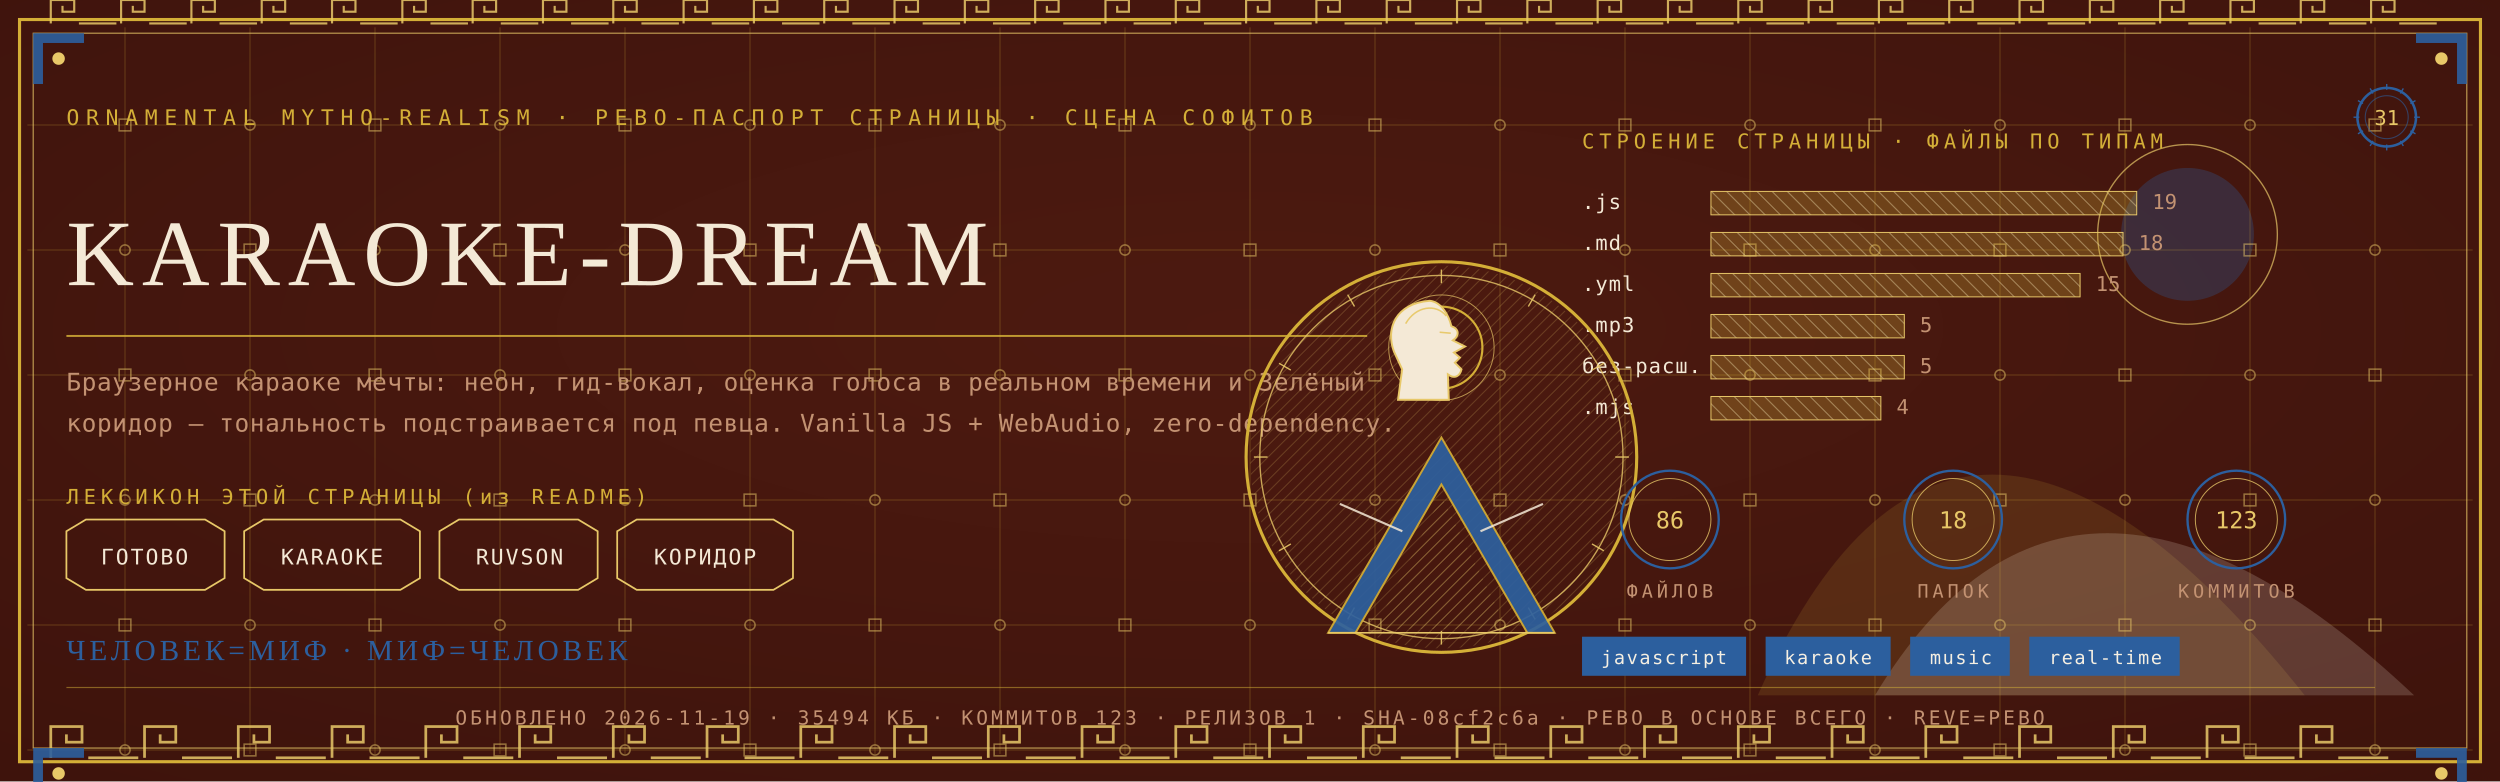
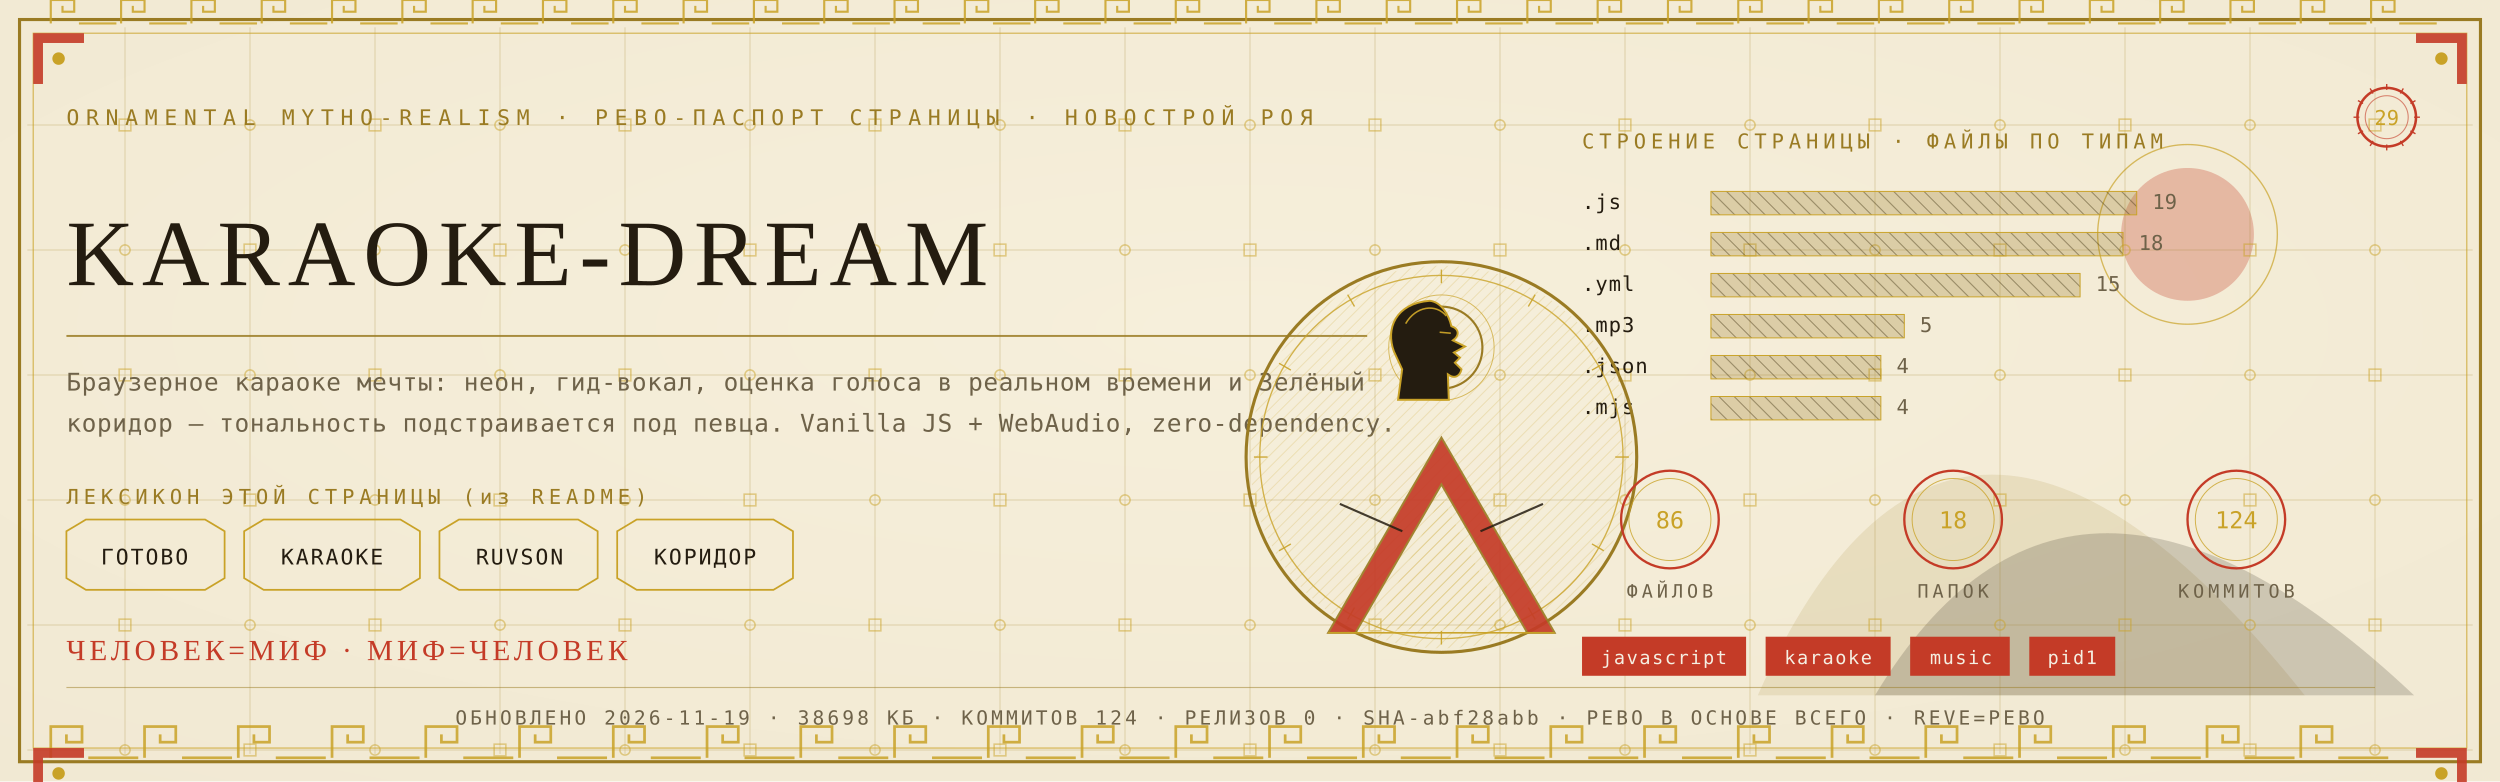
<svg xmlns="http://www.w3.org/2000/svg" viewBox="0 0 1280 400" width="1280" height="400">
  <defs>
-     <radialGradient id="rp31" cx="0.5" cy="0.42" r="1.1">
-       <stop offset="0" stop-color="#4E1A10" />
-       <stop offset="1" stop-color="#38100A" />
+     <radialGradient id="rp29" cx="0.5" cy="0.42" r="1.1">
+       <stop offset="0" stop-color="#F6EFDC" />
+       <stop offset="1" stop-color="#EFE6CF" />
    </radialGradient>
    <pattern id="hatchm" width="4.2" height="4.2" patternUnits="userSpaceOnUse" patternTransform="rotate(45)">
      <rect width="4.2" height="4.2" fill="none" />
-       <line x1="0" y1="0" x2="0" y2="4.2" stroke="#E8C868" stroke-width="0.5" />
+       <line x1="0" y1="0" x2="0" y2="4.2" stroke="#C9A227" stroke-width="0.5" />
    </pattern>
    <pattern id="hatchv" width="5.5" height="5.5" patternUnits="userSpaceOnUse" patternTransform="rotate(-45)">
      <rect width="5.5" height="5.5" fill="none" />
-       <line x1="0" y1="0" x2="0" y2="5.5" stroke="#F4E9D6" stroke-width="0.5" />
+       <line x1="0" y1="0" x2="0" y2="5.5" stroke="#241C10" stroke-width="0.5" />
    </pattern>
  </defs>
-   <rect width="1280" height="400" fill="#38100A" />
-   <rect width="1280" height="400" fill="url(#rp31)" opacity="0.94" />
-   <path d="M 900 356 Q 1000 130 1180 356 Z" fill="#D4AF37" opacity="0.14" />
-   <path d="M 960 356 Q 1060 190 1236 356 Z" fill="#F4E9D6" opacity="0.18" />
-   <circle cx="1120" cy="120" r="34" fill="#2C5F9E" opacity="0.30" />
-   <circle cx="1120" cy="120" r="46" fill="none" stroke="#E8C868" stroke-width="0.7" opacity="0.7" />
-   <g stroke="#D4AF37" stroke-width="0.45" opacity="0.30">
+   <rect width="1280" height="400" fill="#EFE6CF" />
+   <rect width="1280" height="400" fill="url(#rp29)" opacity="0.94" />
+   <path d="M 900 356 Q 1000 130 1180 356 Z" fill="#9A7B23" opacity="0.14" />
+   <path d="M 960 356 Q 1060 190 1236 356 Z" fill="#241C10" opacity="0.18" />
+   <circle cx="1120" cy="120" r="34" fill="#C43B27" opacity="0.30" />
+   <circle cx="1120" cy="120" r="46" fill="none" stroke="#C9A227" stroke-width="0.7" opacity="0.7" />
+   <g stroke="#9A7B23" stroke-width="0.45" opacity="0.30">
    <line x1="64" y1="14" x2="64" y2="386" />
    <line x1="128" y1="14" x2="128" y2="386" />
    <line x1="192" y1="14" x2="192" y2="386" />
    <line x1="256" y1="14" x2="256" y2="386" />
    <line x1="320" y1="14" x2="320" y2="386" />
    <line x1="384" y1="14" x2="384" y2="386" />
    <line x1="448" y1="14" x2="448" y2="386" />
    <line x1="512" y1="14" x2="512" y2="386" />
    <line x1="576" y1="14" x2="576" y2="386" />
    <line x1="640" y1="14" x2="640" y2="386" />
    <line x1="704" y1="14" x2="704" y2="386" />
    <line x1="768" y1="14" x2="768" y2="386" />
    <line x1="832" y1="14" x2="832" y2="386" />
    <line x1="896" y1="14" x2="896" y2="386" />
    <line x1="960" y1="14" x2="960" y2="386" />
    <line x1="1024" y1="14" x2="1024" y2="386" />
    <line x1="1088" y1="14" x2="1088" y2="386" />
    <line x1="1152" y1="14" x2="1152" y2="386" />
    <line x1="1216" y1="14" x2="1216" y2="386" />
    <line x1="14" y1="64" x2="1266" y2="64" />
    <line x1="14" y1="128" x2="1266" y2="128" />
    <line x1="14" y1="192" x2="1266" y2="192" />
    <line x1="14" y1="256" x2="1266" y2="256" />
    <line x1="14" y1="320" x2="1266" y2="320" />
    <line x1="14" y1="384" x2="1266" y2="384" />
  </g>
-   <g fill="none" stroke="#E8C868" stroke-width="0.8" opacity="0.5">
+   <g fill="none" stroke="#C9A227" stroke-width="0.8" opacity="0.5">
    <rect x="61" y="61" width="6" height="6" />
    <circle cx="64" cy="128" r="2.6" />
    <rect x="61" y="189" width="6" height="6" />
    <circle cx="64" cy="256" r="2.6" />
    <rect x="61" y="317" width="6" height="6" />
    <circle cx="64" cy="384" r="2.6" />
    <circle cx="128" cy="64" r="2.6" />
    <rect x="125" y="125" width="6" height="6" />
    <circle cx="128" cy="192" r="2.6" />
    <rect x="125" y="253" width="6" height="6" />
    <circle cx="128" cy="320" r="2.6" />
    <rect x="125" y="381" width="6" height="6" />
    <rect x="189" y="61" width="6" height="6" />
    <circle cx="192" cy="128" r="2.6" />
    <rect x="189" y="189" width="6" height="6" />
    <circle cx="192" cy="256" r="2.6" />
    <rect x="189" y="317" width="6" height="6" />
    <circle cx="192" cy="384" r="2.6" />
    <circle cx="256" cy="64" r="2.6" />
    <rect x="253" y="125" width="6" height="6" />
    <circle cx="256" cy="192" r="2.6" />
    <rect x="253" y="253" width="6" height="6" />
    <circle cx="256" cy="320" r="2.6" />
    <rect x="253" y="381" width="6" height="6" />
    <rect x="317" y="61" width="6" height="6" />
    <circle cx="320" cy="128" r="2.6" />
    <rect x="317" y="189" width="6" height="6" />
    <circle cx="320" cy="256" r="2.6" />
    <rect x="317" y="317" width="6" height="6" />
    <circle cx="320" cy="384" r="2.6" />
    <circle cx="384" cy="64" r="2.6" />
    <rect x="381" y="125" width="6" height="6" />
    <circle cx="384" cy="192" r="2.6" />
    <rect x="381" y="253" width="6" height="6" />
    <circle cx="384" cy="320" r="2.6" />
    <rect x="381" y="381" width="6" height="6" />
    <rect x="445" y="61" width="6" height="6" />
    <circle cx="448" cy="128" r="2.6" />
    <rect x="445" y="189" width="6" height="6" />
    <circle cx="448" cy="256" r="2.6" />
    <rect x="445" y="317" width="6" height="6" />
    <circle cx="448" cy="384" r="2.6" />
    <circle cx="512" cy="64" r="2.6" />
    <rect x="509" y="125" width="6" height="6" />
    <circle cx="512" cy="192" r="2.6" />
    <rect x="509" y="253" width="6" height="6" />
    <circle cx="512" cy="320" r="2.6" />
    <rect x="509" y="381" width="6" height="6" />
    <rect x="573" y="61" width="6" height="6" />
    <circle cx="576" cy="128" r="2.6" />
    <rect x="573" y="189" width="6" height="6" />
    <circle cx="576" cy="256" r="2.6" />
    <rect x="573" y="317" width="6" height="6" />
    <circle cx="576" cy="384" r="2.6" />
    <circle cx="640" cy="64" r="2.6" />
    <rect x="637" y="125" width="6" height="6" />
    <circle cx="640" cy="192" r="2.6" />
    <rect x="637" y="253" width="6" height="6" />
    <circle cx="640" cy="320" r="2.6" />
    <rect x="637" y="381" width="6" height="6" />
    <rect x="701" y="61" width="6" height="6" />
    <circle cx="704" cy="128" r="2.6" />
    <rect x="701" y="189" width="6" height="6" />
    <circle cx="704" cy="256" r="2.6" />
    <rect x="701" y="317" width="6" height="6" />
    <circle cx="704" cy="384" r="2.6" />
    <circle cx="768" cy="64" r="2.6" />
    <rect x="765" y="125" width="6" height="6" />
    <circle cx="768" cy="192" r="2.6" />
    <rect x="765" y="253" width="6" height="6" />
    <circle cx="768" cy="320" r="2.6" />
    <rect x="765" y="381" width="6" height="6" />
    <rect x="829" y="61" width="6" height="6" />
    <circle cx="832" cy="128" r="2.6" />
    <rect x="829" y="189" width="6" height="6" />
    <circle cx="832" cy="256" r="2.6" />
    <rect x="829" y="317" width="6" height="6" />
    <circle cx="832" cy="384" r="2.6" />
    <circle cx="896" cy="64" r="2.6" />
    <rect x="893" y="125" width="6" height="6" />
    <circle cx="896" cy="192" r="2.6" />
    <rect x="893" y="253" width="6" height="6" />
    <circle cx="896" cy="320" r="2.6" />
    <rect x="893" y="381" width="6" height="6" />
    <rect x="957" y="61" width="6" height="6" />
    <circle cx="960" cy="128" r="2.6" />
    <rect x="957" y="189" width="6" height="6" />
    <circle cx="960" cy="256" r="2.6" />
    <rect x="957" y="317" width="6" height="6" />
    <circle cx="960" cy="384" r="2.6" />
    <circle cx="1024" cy="64" r="2.6" />
    <rect x="1021" y="125" width="6" height="6" />
    <circle cx="1024" cy="192" r="2.6" />
    <rect x="1021" y="253" width="6" height="6" />
    <circle cx="1024" cy="320" r="2.6" />
    <rect x="1021" y="381" width="6" height="6" />
    <rect x="1085" y="61" width="6" height="6" />
    <circle cx="1088" cy="128" r="2.6" />
    <rect x="1085" y="189" width="6" height="6" />
    <circle cx="1088" cy="256" r="2.6" />
    <rect x="1085" y="317" width="6" height="6" />
    <circle cx="1088" cy="384" r="2.6" />
    <circle cx="1152" cy="64" r="2.6" />
    <rect x="1149" y="125" width="6" height="6" />
    <circle cx="1152" cy="192" r="2.6" />
    <rect x="1149" y="253" width="6" height="6" />
    <circle cx="1152" cy="320" r="2.6" />
    <rect x="1149" y="381" width="6" height="6" />
    <rect x="1213" y="61" width="6" height="6" />
    <circle cx="1216" cy="128" r="2.6" />
    <rect x="1213" y="189" width="6" height="6" />
    <circle cx="1216" cy="256" r="2.6" />
    <rect x="1213" y="317" width="6" height="6" />
    <circle cx="1216" cy="384" r="2.6" />
  </g>
-   <rect x="10" y="10" width="1260" height="380" fill="none" stroke="#D4AF37" stroke-width="1.6" />
-   <rect x="17" y="17" width="1246" height="366" fill="none" stroke="#E8C868" stroke-width="0.6" opacity="0.75" />
-   <g fill="none" stroke="#E8C868" stroke-width="1.4" opacity="0.85">
+   <rect x="10" y="10" width="1260" height="380" fill="none" stroke="#9A7B23" stroke-width="1.6" />
+   <rect x="17" y="17" width="1246" height="366" fill="none" stroke="#C9A227" stroke-width="0.6" opacity="0.75" />
+   <g fill="none" stroke="#C9A227" stroke-width="1.4" opacity="0.85">
    <path d="M 26 388 L 26 372 L 42 372 L 42 380.0 L 34.0 380.0 L 34.0 376.0" />
    <line x1="45.2" y1="388" x2="70.8" y2="388" />
    <path d="M 74 388 L 74 372 L 90 372 L 90 380.0 L 82.0 380.0 L 82.0 376.0" />
    <line x1="93.2" y1="388" x2="118.8" y2="388" />
    <path d="M 122 388 L 122 372 L 138 372 L 138 380.0 L 130.0 380.0 L 130.0 376.0" />
    <line x1="141.2" y1="388" x2="166.8" y2="388" />
    <path d="M 170 388 L 170 372 L 186 372 L 186 380.0 L 178.0 380.0 L 178.0 376.0" />
    <line x1="189.2" y1="388" x2="214.8" y2="388" />
    <path d="M 218 388 L 218 372 L 234 372 L 234 380.0 L 226.0 380.0 L 226.0 376.0" />
    <line x1="237.2" y1="388" x2="262.8" y2="388" />
    <path d="M 266 388 L 266 372 L 282 372 L 282 380.0 L 274.0 380.0 L 274.0 376.0" />
    <line x1="285.2" y1="388" x2="310.8" y2="388" />
    <path d="M 314 388 L 314 372 L 330 372 L 330 380.0 L 322.0 380.0 L 322.0 376.0" />
    <line x1="333.2" y1="388" x2="358.8" y2="388" />
    <path d="M 362 388 L 362 372 L 378 372 L 378 380.0 L 370.0 380.0 L 370.0 376.0" />
    <line x1="381.2" y1="388" x2="406.8" y2="388" />
    <path d="M 410 388 L 410 372 L 426 372 L 426 380.0 L 418.0 380.0 L 418.0 376.0" />
    <line x1="429.2" y1="388" x2="454.8" y2="388" />
    <path d="M 458 388 L 458 372 L 474 372 L 474 380.0 L 466.0 380.0 L 466.0 376.0" />
    <line x1="477.2" y1="388" x2="502.8" y2="388" />
    <path d="M 506 388 L 506 372 L 522 372 L 522 380.0 L 514.0 380.0 L 514.0 376.0" />
    <line x1="525.2" y1="388" x2="550.8" y2="388" />
    <path d="M 554 388 L 554 372 L 570 372 L 570 380.0 L 562.0 380.0 L 562.0 376.0" />
    <line x1="573.2" y1="388" x2="598.8" y2="388" />
    <path d="M 602 388 L 602 372 L 618 372 L 618 380.0 L 610.0 380.0 L 610.0 376.0" />
    <line x1="621.2" y1="388" x2="646.8" y2="388" />
    <path d="M 650 388 L 650 372 L 666 372 L 666 380.0 L 658.0 380.0 L 658.0 376.0" />
    <line x1="669.2" y1="388" x2="694.8" y2="388" />
    <path d="M 698 388 L 698 372 L 714 372 L 714 380.0 L 706.0 380.0 L 706.0 376.0" />
    <line x1="717.2" y1="388" x2="742.8" y2="388" />
    <path d="M 746 388 L 746 372 L 762 372 L 762 380.0 L 754.0 380.0 L 754.0 376.0" />
    <line x1="765.2" y1="388" x2="790.8" y2="388" />
    <path d="M 794 388 L 794 372 L 810 372 L 810 380.0 L 802.0 380.0 L 802.0 376.0" />
    <line x1="813.2" y1="388" x2="838.8" y2="388" />
    <path d="M 842 388 L 842 372 L 858 372 L 858 380.0 L 850.0 380.0 L 850.0 376.0" />
    <line x1="861.2" y1="388" x2="886.8" y2="388" />
    <path d="M 890 388 L 890 372 L 906 372 L 906 380.0 L 898.0 380.0 L 898.0 376.0" />
    <line x1="909.2" y1="388" x2="934.8" y2="388" />
    <path d="M 938 388 L 938 372 L 954 372 L 954 380.0 L 946.0 380.0 L 946.0 376.0" />
    <line x1="957.2" y1="388" x2="982.8" y2="388" />
    <path d="M 986 388 L 986 372 L 1002 372 L 1002 380.0 L 994.0 380.0 L 994.0 376.0" />
    <line x1="1005.2" y1="388" x2="1030.8" y2="388" />
    <path d="M 1034 388 L 1034 372 L 1050 372 L 1050 380.0 L 1042.0 380.0 L 1042.0 376.0" />
    <line x1="1053.2" y1="388" x2="1078.8" y2="388" />
    <path d="M 1082 388 L 1082 372 L 1098 372 L 1098 380.0 L 1090.0 380.0 L 1090.0 376.0" />
    <line x1="1101.2" y1="388" x2="1126.8" y2="388" />
    <path d="M 1130 388 L 1130 372 L 1146 372 L 1146 380.0 L 1138.0 380.0 L 1138.0 376.0" />
    <line x1="1149.2" y1="388" x2="1174.8" y2="388" />
    <path d="M 1178 388 L 1178 372 L 1194 372 L 1194 380.0 L 1186.0 380.0 L 1186.0 376.0" />
    <line x1="1197.2" y1="388" x2="1222.8" y2="388" />
  </g>
-   <g fill="none" stroke="#E8C868" stroke-width="1.1" opacity="0.85">
+   <g fill="none" stroke="#C9A227" stroke-width="1.1" opacity="0.85">
    <path d="M 26 12 L 26 0 L 38 0 L 38 6.0 L 32.0 6.0 L 32.0 3.0" />
    <line x1="40.4" y1="12" x2="59.6" y2="12" />
    <path d="M 62 12 L 62 0 L 74 0 L 74 6.0 L 68.0 6.0 L 68.0 3.0" />
    <line x1="76.4" y1="12" x2="95.6" y2="12" />
    <path d="M 98 12 L 98 0 L 110 0 L 110 6.0 L 104.0 6.0 L 104.0 3.0" />
    <line x1="112.4" y1="12" x2="131.6" y2="12" />
    <path d="M 134 12 L 134 0 L 146 0 L 146 6.0 L 140.0 6.0 L 140.0 3.0" />
    <line x1="148.4" y1="12" x2="167.6" y2="12" />
    <path d="M 170 12 L 170 0 L 182 0 L 182 6.0 L 176.0 6.0 L 176.0 3.0" />
    <line x1="184.4" y1="12" x2="203.6" y2="12" />
    <path d="M 206 12 L 206 0 L 218 0 L 218 6.0 L 212.0 6.0 L 212.0 3.0" />
    <line x1="220.4" y1="12" x2="239.6" y2="12" />
    <path d="M 242 12 L 242 0 L 254 0 L 254 6.0 L 248.0 6.0 L 248.0 3.0" />
    <line x1="256.4" y1="12" x2="275.6" y2="12" />
    <path d="M 278 12 L 278 0 L 290 0 L 290 6.0 L 284.0 6.0 L 284.0 3.0" />
    <line x1="292.4" y1="12" x2="311.6" y2="12" />
    <path d="M 314 12 L 314 0 L 326 0 L 326 6.0 L 320.0 6.0 L 320.0 3.0" />
    <line x1="328.4" y1="12" x2="347.6" y2="12" />
    <path d="M 350 12 L 350 0 L 362 0 L 362 6.0 L 356.0 6.0 L 356.0 3.0" />
    <line x1="364.4" y1="12" x2="383.6" y2="12" />
    <path d="M 386 12 L 386 0 L 398 0 L 398 6.0 L 392.0 6.0 L 392.0 3.0" />
    <line x1="400.4" y1="12" x2="419.6" y2="12" />
    <path d="M 422 12 L 422 0 L 434 0 L 434 6.0 L 428.0 6.0 L 428.0 3.0" />
    <line x1="436.4" y1="12" x2="455.6" y2="12" />
    <path d="M 458 12 L 458 0 L 470 0 L 470 6.0 L 464.0 6.0 L 464.0 3.0" />
    <line x1="472.4" y1="12" x2="491.6" y2="12" />
    <path d="M 494 12 L 494 0 L 506 0 L 506 6.0 L 500.0 6.0 L 500.0 3.0" />
    <line x1="508.4" y1="12" x2="527.6" y2="12" />
    <path d="M 530 12 L 530 0 L 542 0 L 542 6.0 L 536.0 6.0 L 536.0 3.0" />
    <line x1="544.4" y1="12" x2="563.6" y2="12" />
    <path d="M 566 12 L 566 0 L 578 0 L 578 6.0 L 572.0 6.0 L 572.0 3.0" />
    <line x1="580.4" y1="12" x2="599.6" y2="12" />
    <path d="M 602 12 L 602 0 L 614 0 L 614 6.0 L 608.0 6.0 L 608.0 3.0" />
    <line x1="616.4" y1="12" x2="635.6" y2="12" />
    <path d="M 638 12 L 638 0 L 650 0 L 650 6.0 L 644.0 6.0 L 644.0 3.0" />
    <line x1="652.4" y1="12" x2="671.6" y2="12" />
    <path d="M 674 12 L 674 0 L 686 0 L 686 6.0 L 680.0 6.0 L 680.0 3.0" />
    <line x1="688.4" y1="12" x2="707.6" y2="12" />
    <path d="M 710 12 L 710 0 L 722 0 L 722 6.0 L 716.0 6.0 L 716.0 3.0" />
    <line x1="724.4" y1="12" x2="743.6" y2="12" />
    <path d="M 746 12 L 746 0 L 758 0 L 758 6.0 L 752.0 6.0 L 752.0 3.0" />
    <line x1="760.4" y1="12" x2="779.6" y2="12" />
    <path d="M 782 12 L 782 0 L 794 0 L 794 6.0 L 788.0 6.0 L 788.0 3.0" />
    <line x1="796.4" y1="12" x2="815.6" y2="12" />
    <path d="M 818 12 L 818 0 L 830 0 L 830 6.0 L 824.0 6.0 L 824.0 3.0" />
    <line x1="832.4" y1="12" x2="851.6" y2="12" />
    <path d="M 854 12 L 854 0 L 866 0 L 866 6.0 L 860.0 6.0 L 860.0 3.0" />
    <line x1="868.4" y1="12" x2="887.6" y2="12" />
    <path d="M 890 12 L 890 0 L 902 0 L 902 6.0 L 896.0 6.0 L 896.0 3.0" />
    <line x1="904.4" y1="12" x2="923.6" y2="12" />
    <path d="M 926 12 L 926 0 L 938 0 L 938 6.0 L 932.0 6.0 L 932.0 3.0" />
    <line x1="940.4" y1="12" x2="959.6" y2="12" />
    <path d="M 962 12 L 962 0 L 974 0 L 974 6.0 L 968.0 6.0 L 968.0 3.0" />
    <line x1="976.4" y1="12" x2="995.6" y2="12" />
    <path d="M 998 12 L 998 0 L 1010 0 L 1010 6.0 L 1004.0 6.0 L 1004.0 3.0" />
    <line x1="1012.4" y1="12" x2="1031.6" y2="12" />
    <path d="M 1034 12 L 1034 0 L 1046 0 L 1046 6.0 L 1040.0 6.0 L 1040.0 3.0" />
    <line x1="1048.4" y1="12" x2="1067.6" y2="12" />
    <path d="M 1070 12 L 1070 0 L 1082 0 L 1082 6.0 L 1076.0 6.0 L 1076.0 3.0" />
    <line x1="1084.4" y1="12" x2="1103.6" y2="12" />
    <path d="M 1106 12 L 1106 0 L 1118 0 L 1118 6.0 L 1112.0 6.0 L 1112.0 3.0" />
    <line x1="1120.4" y1="12" x2="1139.6" y2="12" />
    <path d="M 1142 12 L 1142 0 L 1154 0 L 1154 6.0 L 1148.0 6.0 L 1148.0 3.0" />
    <line x1="1156.4" y1="12" x2="1175.6" y2="12" />
    <path d="M 1178 12 L 1178 0 L 1190 0 L 1190 6.0 L 1184.0 6.0 L 1184.0 3.0" />
    <line x1="1192.4" y1="12" x2="1211.6" y2="12" />
    <path d="M 1214 12 L 1214 0 L 1226 0 L 1226 6.0 L 1220.0 6.0 L 1220.0 3.0" />
    <line x1="1228.4" y1="12" x2="1247.6" y2="12" />
  </g>
  <g transform="translate(17,17) scale(1,1)">
-     <path d="M 0 0 L 26 0 L 26 5 L 5 5 L 5 26 L 0 26 Z" fill="#2C5F9E" opacity="0.9" />
-     <circle cx="13" cy="13" r="3.2" fill="#E8C868" />
+     <path d="M 0 0 L 26 0 L 26 5 L 5 5 L 5 26 L 0 26 Z" fill="#C43B27" opacity="0.9" />
+     <circle cx="13" cy="13" r="3.2" fill="#C9A227" />
  </g>
  <g transform="translate(1263,17) scale(-1,1)">
-     <path d="M 0 0 L 26 0 L 26 5 L 5 5 L 5 26 L 0 26 Z" fill="#2C5F9E" opacity="0.9" />
-     <circle cx="13" cy="13" r="3.2" fill="#E8C868" />
+     <path d="M 0 0 L 26 0 L 26 5 L 5 5 L 5 26 L 0 26 Z" fill="#C43B27" opacity="0.9" />
+     <circle cx="13" cy="13" r="3.2" fill="#C9A227" />
  </g>
  <g transform="translate(17,383) scale(1,1)">
-     <path d="M 0 0 L 26 0 L 26 5 L 5 5 L 5 26 L 0 26 Z" fill="#2C5F9E" opacity="0.9" />
-     <circle cx="13" cy="13" r="3.2" fill="#E8C868" />
+     <path d="M 0 0 L 26 0 L 26 5 L 5 5 L 5 26 L 0 26 Z" fill="#C43B27" opacity="0.9" />
+     <circle cx="13" cy="13" r="3.2" fill="#C9A227" />
  </g>
  <g transform="translate(1263,383) scale(-1,1)">
-     <path d="M 0 0 L 26 0 L 26 5 L 5 5 L 5 26 L 0 26 Z" fill="#2C5F9E" opacity="0.9" />
-     <circle cx="13" cy="13" r="3.2" fill="#E8C868" />
-   </g>
-   <text x="34" y="64" font-family="'Cascadia Mono', ui-monospace, Consolas, monospace" font-size="11" fill="#D4AF37" letter-spacing="3.4">ORNAMENTAL MYTHO-REALISM · РЕВО-ПАСПОРТ СТРАНИЦЫ · СЦЕНА СОФИТОВ</text>
+     <path d="M 0 0 L 26 0 L 26 5 L 5 5 L 5 26 L 0 26 Z" fill="#C43B27" opacity="0.9" />
+     <circle cx="13" cy="13" r="3.2" fill="#C9A227" />
+   </g>
+   <text x="34" y="64" font-family="'Cascadia Mono', ui-monospace, Consolas, monospace" font-size="11" fill="#9A7B23" letter-spacing="3.4">ORNAMENTAL MYTHO-REALISM · РЕВО-ПАСПОРТ СТРАНИЦЫ · НОВОСТРОЙ РОЯ</text>
  <g transform="translate(1222,60)">
-     <circle r="15" fill="none" stroke="#2C5F9E" stroke-width="1.3" />
-     <circle r="11" fill="none" stroke="#2C5F9E" stroke-width="0.55" opacity="0.6" />
-     <text y="4" text-anchor="middle" font-family="'Cascadia Mono', ui-monospace, Consolas, monospace" font-size="10.5" fill="#E8C868">31</text>
-     <g stroke="#2C5F9E" stroke-width="0.7">
+     <circle r="15" fill="none" stroke="#C43B27" stroke-width="1.3" />
+     <circle r="11" fill="none" stroke="#C43B27" stroke-width="0.55" opacity="0.6" />
+     <text y="4" text-anchor="middle" font-family="'Cascadia Mono', ui-monospace, Consolas, monospace" font-size="10.5" fill="#C9A227">29</text>
+     <g stroke="#C43B27" stroke-width="0.7">
      <line x1="0" y1="-17" x2="0" y2="-14" transform="rotate(0)" />
      <line x1="0" y1="-17" x2="0" y2="-14" transform="rotate(30)" />
      <line x1="0" y1="-17" x2="0" y2="-14" transform="rotate(60)" />
      <line x1="0" y1="-17" x2="0" y2="-14" transform="rotate(90)" />
      <line x1="0" y1="-17" x2="0" y2="-14" transform="rotate(120)" />
      <line x1="0" y1="-17" x2="0" y2="-14" transform="rotate(150)" />
      <line x1="0" y1="-17" x2="0" y2="-14" transform="rotate(180)" />
      <line x1="0" y1="-17" x2="0" y2="-14" transform="rotate(210)" />
      <line x1="0" y1="-17" x2="0" y2="-14" transform="rotate(240)" />
      <line x1="0" y1="-17" x2="0" y2="-14" transform="rotate(270)" />
      <line x1="0" y1="-17" x2="0" y2="-14" transform="rotate(300)" />
      <line x1="0" y1="-17" x2="0" y2="-14" transform="rotate(330)" />
    </g>
  </g>
-   <text x="34" y="146" font-family="Georgia, 'Times New Roman', serif" font-size="48.0" fill="#F4E9D6" letter-spacing="4">KARAOKE-DREAM</text>
-   <line x1="34" y1="172" x2="700" y2="172" stroke="#D4AF37" stroke-width="1" opacity="0.85" />
-   <text x="34" y="200" font-family="'Cascadia Mono', ui-monospace, Consolas, monospace" font-size="12.5" fill="#C39272" letter-spacing="0.3">Браузерное караоке мечты: неон, гид-вокал, оценка голоса в реальном времени и Зелёный</text>
-   <text x="34" y="221" font-family="'Cascadia Mono', ui-monospace, Consolas, monospace" font-size="12.5" fill="#C39272" letter-spacing="0.3">коридор — тональность подстраивается под певца. Vanilla JS + WebAudio, zero-dependency.</text>
-   <text x="34" y="258" font-family="'Cascadia Mono', ui-monospace, Consolas, monospace" font-size="10.5" fill="#D4AF37" letter-spacing="2.5">ЛЕКСИКОН ЭТОЙ СТРАНИЦЫ (из README)</text>
-   <path d="M 34 272 L 44 266 L 105 266 L 115 272 L 115 296 L 105 302 L 44 302 L 34 296 Z" fill="none" stroke="#E8C868" stroke-width="0.9" />
-   <text x="74" y="289" text-anchor="middle" font-family="'Cascadia Mono', ui-monospace, Consolas, monospace" font-size="11" fill="#F4E9D6" letter-spacing="1">ГОТОВО</text>
-   <path d="M 125 272 L 135 266 L 205 266 L 215 272 L 215 296 L 205 302 L 135 302 L 125 296 Z" fill="none" stroke="#E8C868" stroke-width="0.9" />
-   <text x="170" y="289" text-anchor="middle" font-family="'Cascadia Mono', ui-monospace, Consolas, monospace" font-size="11" fill="#F4E9D6" letter-spacing="1">KARAOKE</text>
-   <path d="M 225 272 L 235 266 L 296 266 L 306 272 L 306 296 L 296 302 L 235 302 L 225 296 Z" fill="none" stroke="#E8C868" stroke-width="0.9" />
-   <text x="266" y="289" text-anchor="middle" font-family="'Cascadia Mono', ui-monospace, Consolas, monospace" font-size="11" fill="#F4E9D6" letter-spacing="1">RUVSON</text>
-   <path d="M 316 272 L 326 266 L 396 266 L 406 272 L 406 296 L 396 302 L 326 302 L 316 296 Z" fill="none" stroke="#E8C868" stroke-width="0.9" />
-   <text x="361" y="289" text-anchor="middle" font-family="'Cascadia Mono', ui-monospace, Consolas, monospace" font-size="11" fill="#F4E9D6" letter-spacing="1">КОРИДОР</text>
-   <text x="810" y="76" font-family="'Cascadia Mono', ui-monospace, Consolas, monospace" font-size="10.5" fill="#D4AF37" letter-spacing="2.5">СТРОЕНИЕ СТРАНИЦЫ · ФАЙЛЫ ПО ТИПАМ</text>
-   <text x="810" y="107" font-family="'Cascadia Mono', ui-monospace, Consolas, monospace" font-size="10.5" fill="#F4E9D6" letter-spacing="0.5">.js</text>
+   <text x="34" y="146" font-family="Georgia, 'Times New Roman', serif" font-size="48.0" fill="#241C10" letter-spacing="4">KARAOKE-DREAM</text>
+   <line x1="34" y1="172" x2="700" y2="172" stroke="#9A7B23" stroke-width="1" opacity="0.85" />
+   <text x="34" y="200" font-family="'Cascadia Mono', ui-monospace, Consolas, monospace" font-size="12.5" fill="#6E6249" letter-spacing="0.3">Браузерное караоке мечты: неон, гид-вокал, оценка голоса в реальном времени и Зелёный</text>
+   <text x="34" y="221" font-family="'Cascadia Mono', ui-monospace, Consolas, monospace" font-size="12.5" fill="#6E6249" letter-spacing="0.3">коридор — тональность подстраивается под певца. Vanilla JS + WebAudio, zero-dependency.</text>
+   <text x="34" y="258" font-family="'Cascadia Mono', ui-monospace, Consolas, monospace" font-size="10.5" fill="#9A7B23" letter-spacing="2.5">ЛЕКСИКОН ЭТОЙ СТРАНИЦЫ (из README)</text>
+   <path d="M 34 272 L 44 266 L 105 266 L 115 272 L 115 296 L 105 302 L 44 302 L 34 296 Z" fill="none" stroke="#C9A227" stroke-width="0.9" />
+   <text x="74" y="289" text-anchor="middle" font-family="'Cascadia Mono', ui-monospace, Consolas, monospace" font-size="11" fill="#241C10" letter-spacing="1">ГОТОВО</text>
+   <path d="M 125 272 L 135 266 L 205 266 L 215 272 L 215 296 L 205 302 L 135 302 L 125 296 Z" fill="none" stroke="#C9A227" stroke-width="0.9" />
+   <text x="170" y="289" text-anchor="middle" font-family="'Cascadia Mono', ui-monospace, Consolas, monospace" font-size="11" fill="#241C10" letter-spacing="1">KARAOKE</text>
+   <path d="M 225 272 L 235 266 L 296 266 L 306 272 L 306 296 L 296 302 L 235 302 L 225 296 Z" fill="none" stroke="#C9A227" stroke-width="0.9" />
+   <text x="266" y="289" text-anchor="middle" font-family="'Cascadia Mono', ui-monospace, Consolas, monospace" font-size="11" fill="#241C10" letter-spacing="1">RUVSON</text>
+   <path d="M 316 272 L 326 266 L 396 266 L 406 272 L 406 296 L 396 302 L 326 302 L 316 296 Z" fill="none" stroke="#C9A227" stroke-width="0.9" />
+   <text x="361" y="289" text-anchor="middle" font-family="'Cascadia Mono', ui-monospace, Consolas, monospace" font-size="11" fill="#241C10" letter-spacing="1">КОРИДОР</text>
+   <text x="810" y="76" font-family="'Cascadia Mono', ui-monospace, Consolas, monospace" font-size="10.5" fill="#9A7B23" letter-spacing="2.5">СТРОЕНИЕ СТРАНИЦЫ · ФАЙЛЫ ПО ТИПАМ</text>
+   <text x="810" y="107" font-family="'Cascadia Mono', ui-monospace, Consolas, monospace" font-size="10.5" fill="#241C10" letter-spacing="0.5">.js</text>
  <rect x="876" y="98" width="218" height="12" fill="url(#hatchv)" opacity="0.9" />
-   <rect x="876" y="98" width="218" height="12" fill="#D4AF37" opacity="0.28" />
-   <rect x="876" y="98" width="218" height="12" fill="none" stroke="#E8C868" stroke-width="0.5" />
-   <text x="1102" y="107" font-family="'Cascadia Mono', ui-monospace, Consolas, monospace" font-size="10.5" fill="#C39272">19</text>
-   <text x="810" y="128" font-family="'Cascadia Mono', ui-monospace, Consolas, monospace" font-size="10.5" fill="#F4E9D6" letter-spacing="0.5">.md</text>
+   <rect x="876" y="98" width="218" height="12" fill="#9A7B23" opacity="0.28" />
+   <rect x="876" y="98" width="218" height="12" fill="none" stroke="#C9A227" stroke-width="0.5" />
+   <text x="1102" y="107" font-family="'Cascadia Mono', ui-monospace, Consolas, monospace" font-size="10.5" fill="#6E6249">19</text>
+   <text x="810" y="128" font-family="'Cascadia Mono', ui-monospace, Consolas, monospace" font-size="10.5" fill="#241C10" letter-spacing="0.5">.md</text>
  <rect x="876" y="119" width="211" height="12" fill="url(#hatchv)" opacity="0.9" />
-   <rect x="876" y="119" width="211" height="12" fill="#D4AF37" opacity="0.28" />
-   <rect x="876" y="119" width="211" height="12" fill="none" stroke="#E8C868" stroke-width="0.5" />
-   <text x="1095" y="128" font-family="'Cascadia Mono', ui-monospace, Consolas, monospace" font-size="10.5" fill="#C39272">18</text>
-   <text x="810" y="149" font-family="'Cascadia Mono', ui-monospace, Consolas, monospace" font-size="10.5" fill="#F4E9D6" letter-spacing="0.5">.yml</text>
+   <rect x="876" y="119" width="211" height="12" fill="#9A7B23" opacity="0.28" />
+   <rect x="876" y="119" width="211" height="12" fill="none" stroke="#C9A227" stroke-width="0.5" />
+   <text x="1095" y="128" font-family="'Cascadia Mono', ui-monospace, Consolas, monospace" font-size="10.5" fill="#6E6249">18</text>
+   <text x="810" y="149" font-family="'Cascadia Mono', ui-monospace, Consolas, monospace" font-size="10.5" fill="#241C10" letter-spacing="0.5">.yml</text>
  <rect x="876" y="140" width="189" height="12" fill="url(#hatchv)" opacity="0.9" />
-   <rect x="876" y="140" width="189" height="12" fill="#D4AF37" opacity="0.28" />
-   <rect x="876" y="140" width="189" height="12" fill="none" stroke="#E8C868" stroke-width="0.5" />
-   <text x="1073" y="149" font-family="'Cascadia Mono', ui-monospace, Consolas, monospace" font-size="10.5" fill="#C39272">15</text>
-   <text x="810" y="170" font-family="'Cascadia Mono', ui-monospace, Consolas, monospace" font-size="10.5" fill="#F4E9D6" letter-spacing="0.5">.mp3</text>
+   <rect x="876" y="140" width="189" height="12" fill="#9A7B23" opacity="0.28" />
+   <rect x="876" y="140" width="189" height="12" fill="none" stroke="#C9A227" stroke-width="0.5" />
+   <text x="1073" y="149" font-family="'Cascadia Mono', ui-monospace, Consolas, monospace" font-size="10.5" fill="#6E6249">15</text>
+   <text x="810" y="170" font-family="'Cascadia Mono', ui-monospace, Consolas, monospace" font-size="10.5" fill="#241C10" letter-spacing="0.5">.mp3</text>
  <rect x="876" y="161" width="99" height="12" fill="url(#hatchv)" opacity="0.9" />
-   <rect x="876" y="161" width="99" height="12" fill="#D4AF37" opacity="0.28" />
-   <rect x="876" y="161" width="99" height="12" fill="none" stroke="#E8C868" stroke-width="0.5" />
-   <text x="983" y="170" font-family="'Cascadia Mono', ui-monospace, Consolas, monospace" font-size="10.5" fill="#C39272">5</text>
-   <text x="810" y="191" font-family="'Cascadia Mono', ui-monospace, Consolas, monospace" font-size="10.5" fill="#F4E9D6" letter-spacing="0.5">без-расш.</text>
-   <rect x="876" y="182" width="99" height="12" fill="url(#hatchv)" opacity="0.9" />
-   <rect x="876" y="182" width="99" height="12" fill="#D4AF37" opacity="0.28" />
-   <rect x="876" y="182" width="99" height="12" fill="none" stroke="#E8C868" stroke-width="0.5" />
-   <text x="983" y="191" font-family="'Cascadia Mono', ui-monospace, Consolas, monospace" font-size="10.5" fill="#C39272">5</text>
-   <text x="810" y="212" font-family="'Cascadia Mono', ui-monospace, Consolas, monospace" font-size="10.5" fill="#F4E9D6" letter-spacing="0.5">.mjs</text>
+   <rect x="876" y="161" width="99" height="12" fill="#9A7B23" opacity="0.28" />
+   <rect x="876" y="161" width="99" height="12" fill="none" stroke="#C9A227" stroke-width="0.5" />
+   <text x="983" y="170" font-family="'Cascadia Mono', ui-monospace, Consolas, monospace" font-size="10.5" fill="#6E6249">5</text>
+   <text x="810" y="191" font-family="'Cascadia Mono', ui-monospace, Consolas, monospace" font-size="10.5" fill="#241C10" letter-spacing="0.5">.json</text>
+   <rect x="876" y="182" width="87" height="12" fill="url(#hatchv)" opacity="0.9" />
+   <rect x="876" y="182" width="87" height="12" fill="#9A7B23" opacity="0.28" />
+   <rect x="876" y="182" width="87" height="12" fill="none" stroke="#C9A227" stroke-width="0.5" />
+   <text x="971" y="191" font-family="'Cascadia Mono', ui-monospace, Consolas, monospace" font-size="10.5" fill="#6E6249">4</text>
+   <text x="810" y="212" font-family="'Cascadia Mono', ui-monospace, Consolas, monospace" font-size="10.5" fill="#241C10" letter-spacing="0.5">.mjs</text>
  <rect x="876" y="203" width="87" height="12" fill="url(#hatchv)" opacity="0.9" />
-   <rect x="876" y="203" width="87" height="12" fill="#D4AF37" opacity="0.28" />
-   <rect x="876" y="203" width="87" height="12" fill="none" stroke="#E8C868" stroke-width="0.5" />
-   <text x="971" y="212" font-family="'Cascadia Mono', ui-monospace, Consolas, monospace" font-size="10.5" fill="#C39272">4</text>
+   <rect x="876" y="203" width="87" height="12" fill="#9A7B23" opacity="0.28" />
+   <rect x="876" y="203" width="87" height="12" fill="none" stroke="#C9A227" stroke-width="0.5" />
+   <text x="971" y="212" font-family="'Cascadia Mono', ui-monospace, Consolas, monospace" font-size="10.5" fill="#6E6249">4</text>
  <g transform="translate(738,234)">
-     <circle r="100" fill="none" stroke="#D4AF37" stroke-width="1.6" />
-     <circle r="93" fill="none" stroke="#E8C868" stroke-width="0.7" opacity="0.8" />
+     <circle r="100" fill="none" stroke="#9A7B23" stroke-width="1.6" />
+     <circle r="93" fill="none" stroke="#C9A227" stroke-width="0.7" opacity="0.8" />
    <circle r="98" fill="url(#hatchm)" opacity="0.4" />
-     <g stroke="#E8C868" stroke-width="0.7" opacity="0.9">
+     <g stroke="#C9A227" stroke-width="0.7" opacity="0.9">
      <line x1="0" y1="-96" x2="0" y2="-89" transform="rotate(0)" />
      <line x1="0" y1="-96" x2="0" y2="-89" transform="rotate(30)" />
      <line x1="0" y1="-96" x2="0" y2="-89" transform="rotate(60)" />
      <line x1="0" y1="-96" x2="0" y2="-89" transform="rotate(90)" />
      <line x1="0" y1="-96" x2="0" y2="-89" transform="rotate(120)" />
      <line x1="0" y1="-96" x2="0" y2="-89" transform="rotate(150)" />
      <line x1="0" y1="-96" x2="0" y2="-89" transform="rotate(180)" />
      <line x1="0" y1="-96" x2="0" y2="-89" transform="rotate(210)" />
      <line x1="0" y1="-96" x2="0" y2="-89" transform="rotate(240)" />
      <line x1="0" y1="-96" x2="0" y2="-89" transform="rotate(270)" />
      <line x1="0" y1="-96" x2="0" y2="-89" transform="rotate(300)" />
      <line x1="0" y1="-96" x2="0" y2="-89" transform="rotate(330)" />
    </g>
-     <circle cy="-56" r="21" fill="none" stroke="#D4AF37" stroke-width="1.1" />
-     <circle cy="-56" r="27" fill="none" stroke="#E8C868" stroke-width="0.5" opacity="0.7" />
-     <path d="M -6.0 -80.0 C -23.5 -78.7 -28.7 -65.7 -24.3 -54.0 L -20.1 -44.9 L -22.2 -29.3 L 3.8 -29.3 L 3.3 -42.3 C 6.9 -39.7 9.5 -41.5 10.3 -44.9 L 6.9 -48.3 L 9.5 -50.9 L 6.4 -53.5 L 12.1 -56.6 L 5.9 -59.7 C 9.5 -62.3 9.0 -65.7 5.1 -67.0 C 3.8 -72.7 -0.1 -79.5 -6.0 -80.0 Z" fill="#F4E9D6" stroke="#E8C868" stroke-width="1.0" />
-     <g fill="none" stroke="#E8C868" stroke-width="0.8" opacity="0.95">
+     <circle cy="-56" r="21" fill="none" stroke="#9A7B23" stroke-width="1.1" />
+     <circle cy="-56" r="27" fill="none" stroke="#C9A227" stroke-width="0.5" opacity="0.7" />
+     <path d="M -6.0 -80.0 C -23.5 -78.7 -28.7 -65.7 -24.3 -54.0 L -20.1 -44.9 L -22.2 -29.3 L 3.8 -29.3 L 3.3 -42.3 C 6.9 -39.7 9.5 -41.5 10.3 -44.9 L 6.9 -48.3 L 9.5 -50.9 L 6.4 -53.5 L 12.1 -56.6 L 5.9 -59.7 C 9.5 -62.3 9.0 -65.7 5.1 -67.0 C 3.8 -72.7 -0.1 -79.5 -6.0 -80.0 Z" fill="#241C10" stroke="#C9A227" stroke-width="1.0" />
+     <g fill="none" stroke="#C9A227" stroke-width="0.8" opacity="0.95">
      <path d="M -18.3 -68.3 C -13.1 -77.4 -2.7 -78.7 2.5 -72.2" />
      <path d="M -0.9 -63.9 L 4.8 -63.4" />
    </g>
-     <path d="M -58.0 90.0 L 0 -10.0 L 58.0 90.0 L 44.0 90.0 L 0 14.0 L -44.0 90.0 Z" fill="#2C5F9E" opacity="0.92" stroke="#D4AF37" stroke-width="1.0" />
+     <path d="M -58.0 90.0 L 0 -10.0 L 58.0 90.0 L 44.0 90.0 L 0 14.0 L -44.0 90.0 Z" fill="#C43B27" opacity="0.92" stroke="#9A7B23" stroke-width="1.0" />
    <path d="M -34.0 88.0 L 0 20.0 L 34.0 88.0" fill="url(#hatchm)" opacity="0.5" stroke="none" />
-     <path d="M -58.0 90.0 L 58.0 90.0" fill="none" stroke="#E8C868" stroke-width="0.8" />
-     <path d="M -52.0 24.0 L -20.0 38.0" fill="none" stroke="#F4E9D6" stroke-width="1.1" opacity="0.85" />
-     <path d="M 52.0 24.0 L 20.0 38.0" fill="none" stroke="#F4E9D6" stroke-width="1.1" opacity="0.85" />
+     <path d="M -58.0 90.0 L 58.0 90.0" fill="none" stroke="#C9A227" stroke-width="0.8" />
+     <path d="M -52.0 24.0 L -20.0 38.0" fill="none" stroke="#241C10" stroke-width="1.1" opacity="0.85" />
+     <path d="M 52.0 24.0 L 20.0 38.0" fill="none" stroke="#241C10" stroke-width="1.1" opacity="0.85" />
  </g>
  <g transform="translate(855,266)">
-     <circle r="25" fill="none" stroke="#2C5F9E" stroke-width="1.2" />
-     <circle r="21" fill="none" stroke="#E8C868" stroke-width="0.5" opacity="0.8" />
-     <text y="4.5" text-anchor="middle" font-family="'Cascadia Mono', ui-monospace, Consolas, monospace" font-size="12" fill="#E8C868">86</text>
-     <text y="40" text-anchor="middle" font-family="'Cascadia Mono', ui-monospace, Consolas, monospace" font-size="9.5" fill="#C39272" letter-spacing="2">ФАЙЛОВ</text>
+     <circle r="25" fill="none" stroke="#C43B27" stroke-width="1.2" />
+     <circle r="21" fill="none" stroke="#C9A227" stroke-width="0.5" opacity="0.8" />
+     <text y="4.5" text-anchor="middle" font-family="'Cascadia Mono', ui-monospace, Consolas, monospace" font-size="12" fill="#C9A227">86</text>
+     <text y="40" text-anchor="middle" font-family="'Cascadia Mono', ui-monospace, Consolas, monospace" font-size="9.5" fill="#6E6249" letter-spacing="2">ФАЙЛОВ</text>
  </g>
  <g transform="translate(1000,266)">
-     <circle r="25" fill="none" stroke="#2C5F9E" stroke-width="1.2" />
-     <circle r="21" fill="none" stroke="#E8C868" stroke-width="0.5" opacity="0.8" />
-     <text y="4.5" text-anchor="middle" font-family="'Cascadia Mono', ui-monospace, Consolas, monospace" font-size="12" fill="#E8C868">18</text>
-     <text y="40" text-anchor="middle" font-family="'Cascadia Mono', ui-monospace, Consolas, monospace" font-size="9.5" fill="#C39272" letter-spacing="2">ПАПОК</text>
+     <circle r="25" fill="none" stroke="#C43B27" stroke-width="1.2" />
+     <circle r="21" fill="none" stroke="#C9A227" stroke-width="0.5" opacity="0.8" />
+     <text y="4.5" text-anchor="middle" font-family="'Cascadia Mono', ui-monospace, Consolas, monospace" font-size="12" fill="#C9A227">18</text>
+     <text y="40" text-anchor="middle" font-family="'Cascadia Mono', ui-monospace, Consolas, monospace" font-size="9.5" fill="#6E6249" letter-spacing="2">ПАПОК</text>
  </g>
  <g transform="translate(1145,266)">
-     <circle r="25" fill="none" stroke="#2C5F9E" stroke-width="1.2" />
-     <circle r="21" fill="none" stroke="#E8C868" stroke-width="0.5" opacity="0.8" />
-     <text y="4.5" text-anchor="middle" font-family="'Cascadia Mono', ui-monospace, Consolas, monospace" font-size="12" fill="#E8C868">123</text>
-     <text y="40" text-anchor="middle" font-family="'Cascadia Mono', ui-monospace, Consolas, monospace" font-size="9.5" fill="#C39272" letter-spacing="2">КОММИТОВ</text>
-   </g>
-   <rect x="810" y="326" rx="0" width="84" height="20" fill="#2C5F9E" />
+     <circle r="25" fill="none" stroke="#C43B27" stroke-width="1.2" />
+     <circle r="21" fill="none" stroke="#C9A227" stroke-width="0.5" opacity="0.8" />
+     <text y="4.5" text-anchor="middle" font-family="'Cascadia Mono', ui-monospace, Consolas, monospace" font-size="12" fill="#C9A227">124</text>
+     <text y="40" text-anchor="middle" font-family="'Cascadia Mono', ui-monospace, Consolas, monospace" font-size="9.5" fill="#6E6249" letter-spacing="2">КОММИТОВ</text>
+   </g>
+   <rect x="810" y="326" rx="0" width="84" height="20" fill="#C43B27" />
  <text x="852" y="340" text-anchor="middle" font-family="'Cascadia Mono', ui-monospace, Consolas, monospace" font-size="9.5" fill="#F5EFE2" letter-spacing="0.8">javascript</text>
-   <rect x="904" y="326" rx="0" width="64" height="20" fill="#2C5F9E" />
+   <rect x="904" y="326" rx="0" width="64" height="20" fill="#C43B27" />
  <text x="936" y="340" text-anchor="middle" font-family="'Cascadia Mono', ui-monospace, Consolas, monospace" font-size="9.5" fill="#F5EFE2" letter-spacing="0.8">karaoke</text>
-   <rect x="978" y="326" rx="0" width="51" height="20" fill="#2C5F9E" />
+   <rect x="978" y="326" rx="0" width="51" height="20" fill="#C43B27" />
  <text x="1004" y="340" text-anchor="middle" font-family="'Cascadia Mono', ui-monospace, Consolas, monospace" font-size="9.5" fill="#F5EFE2" letter-spacing="0.8">music</text>
-   <rect x="1039" y="326" rx="0" width="77" height="20" fill="#2C5F9E" />
-   <text x="1078" y="340" text-anchor="middle" font-family="'Cascadia Mono', ui-monospace, Consolas, monospace" font-size="9.5" fill="#F5EFE2" letter-spacing="0.8">real-time</text>
-   <text x="34" y="338" font-family="Georgia, 'Times New Roman', serif" font-size="15" fill="#2C5F9E" letter-spacing="2">ЧЕЛОВЕК=МИФ · МИФ=ЧЕЛОВЕК</text>
-   <line x1="34" y1="352" x2="1216" y2="352" stroke="#D4AF37" stroke-width="0.6" opacity="0.5" />
-   <text x="640" y="371" text-anchor="middle" font-family="'Cascadia Mono', ui-monospace, Consolas, monospace" font-size="10" fill="#C39272" letter-spacing="1.6">ОБНОВЛЕНО 2026-11-19 · 35494 КБ · КОММИТОВ 123 · РЕЛИЗОВ 1 · SHA-08cf2c6a · РЕВО В ОСНОВЕ ВСЕГО · REVE=РЕВО</text>
+   <rect x="1039" y="326" rx="0" width="44" height="20" fill="#C43B27" />
+   <text x="1061" y="340" text-anchor="middle" font-family="'Cascadia Mono', ui-monospace, Consolas, monospace" font-size="9.5" fill="#F5EFE2" letter-spacing="0.8">pid1</text>
+   <text x="34" y="338" font-family="Georgia, 'Times New Roman', serif" font-size="15" fill="#C43B27" letter-spacing="2">ЧЕЛОВЕК=МИФ · МИФ=ЧЕЛОВЕК</text>
+   <line x1="34" y1="352" x2="1216" y2="352" stroke="#9A7B23" stroke-width="0.6" opacity="0.5" />
+   <text x="640" y="371" text-anchor="middle" font-family="'Cascadia Mono', ui-monospace, Consolas, monospace" font-size="10" fill="#6E6249" letter-spacing="1.6">ОБНОВЛЕНО 2026-11-19 · 38698 КБ · КОММИТОВ 124 · РЕЛИЗОВ 0 · SHA-abf28abb · РЕВО В ОСНОВЕ ВСЕГО · REVE=РЕВО</text>
</svg>
